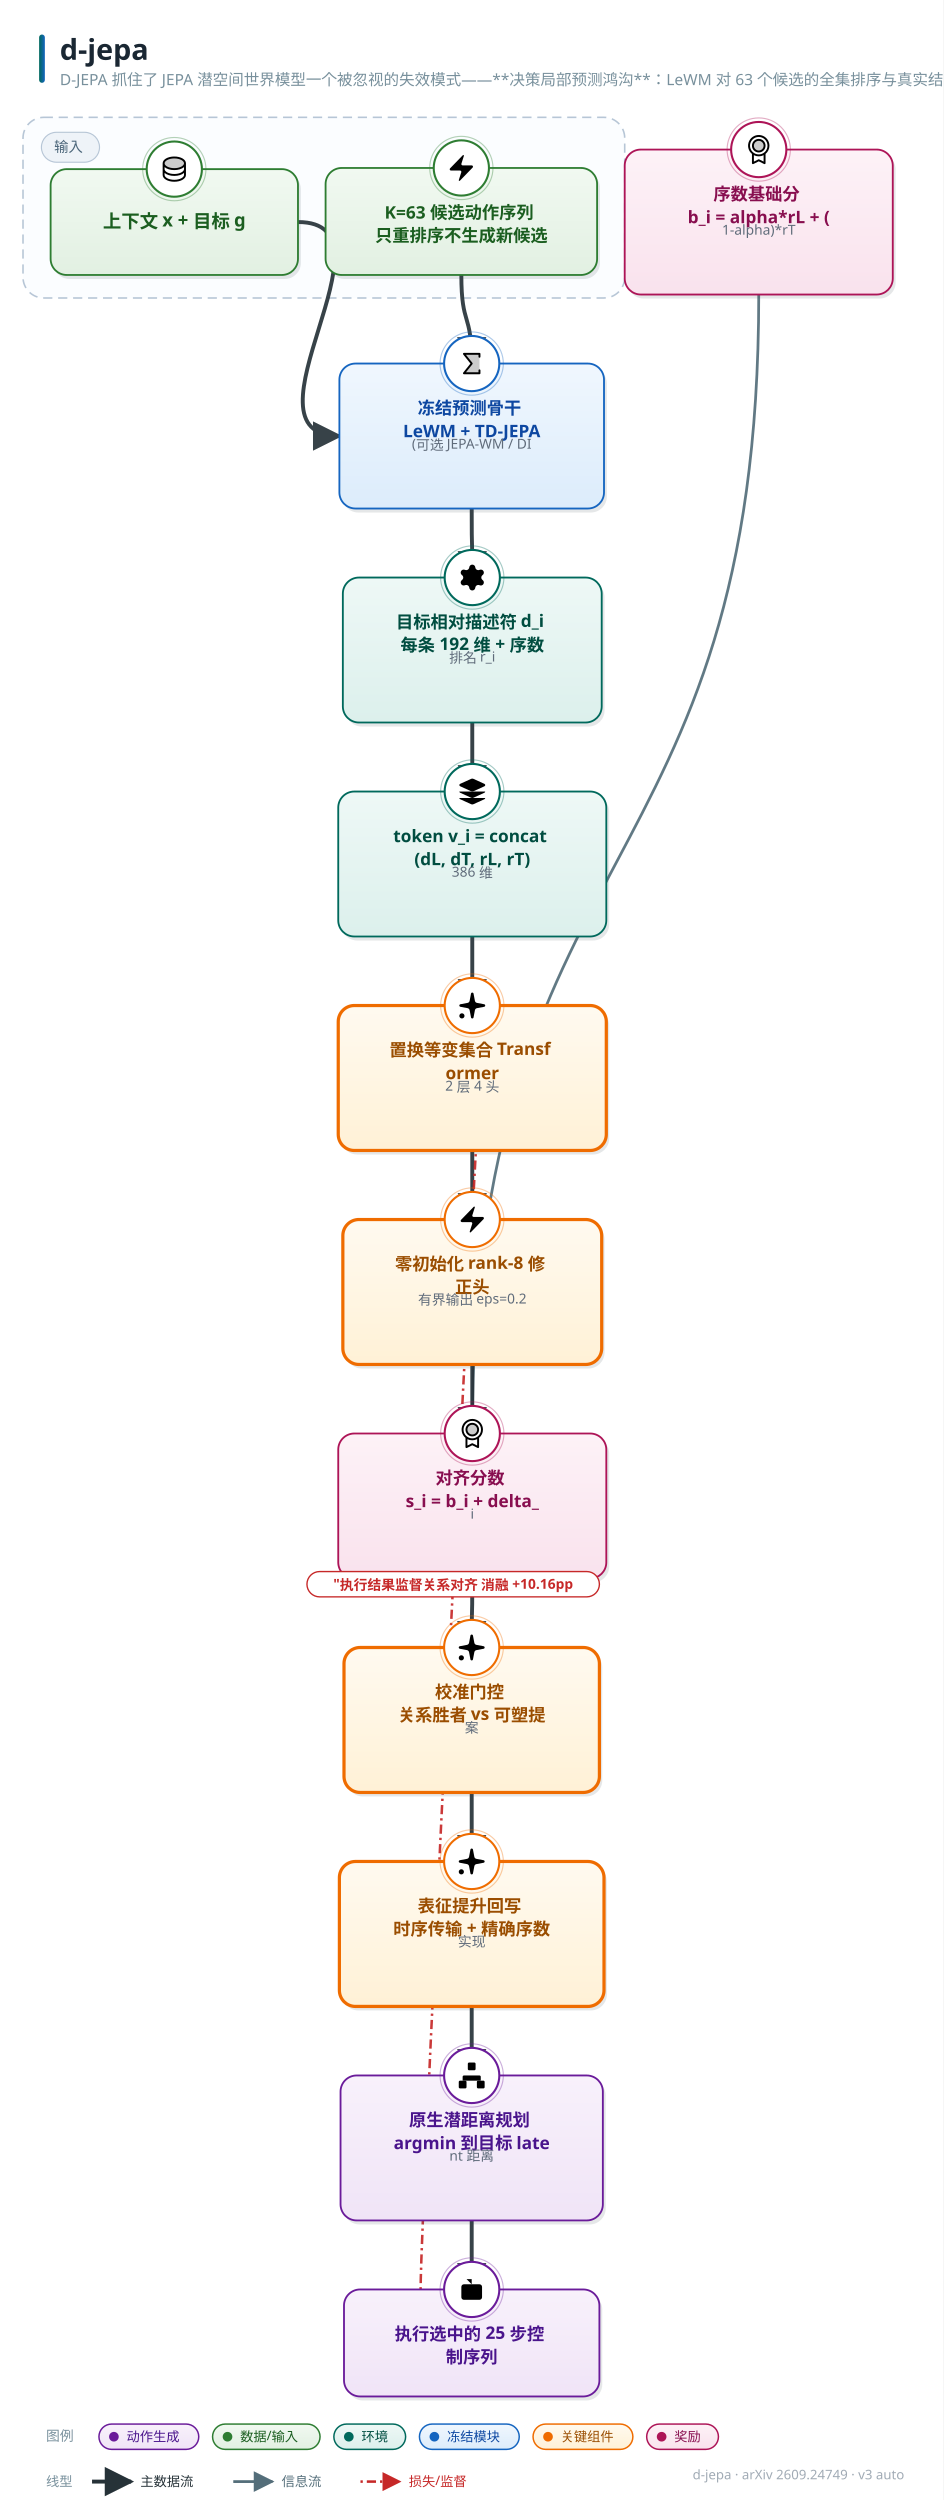
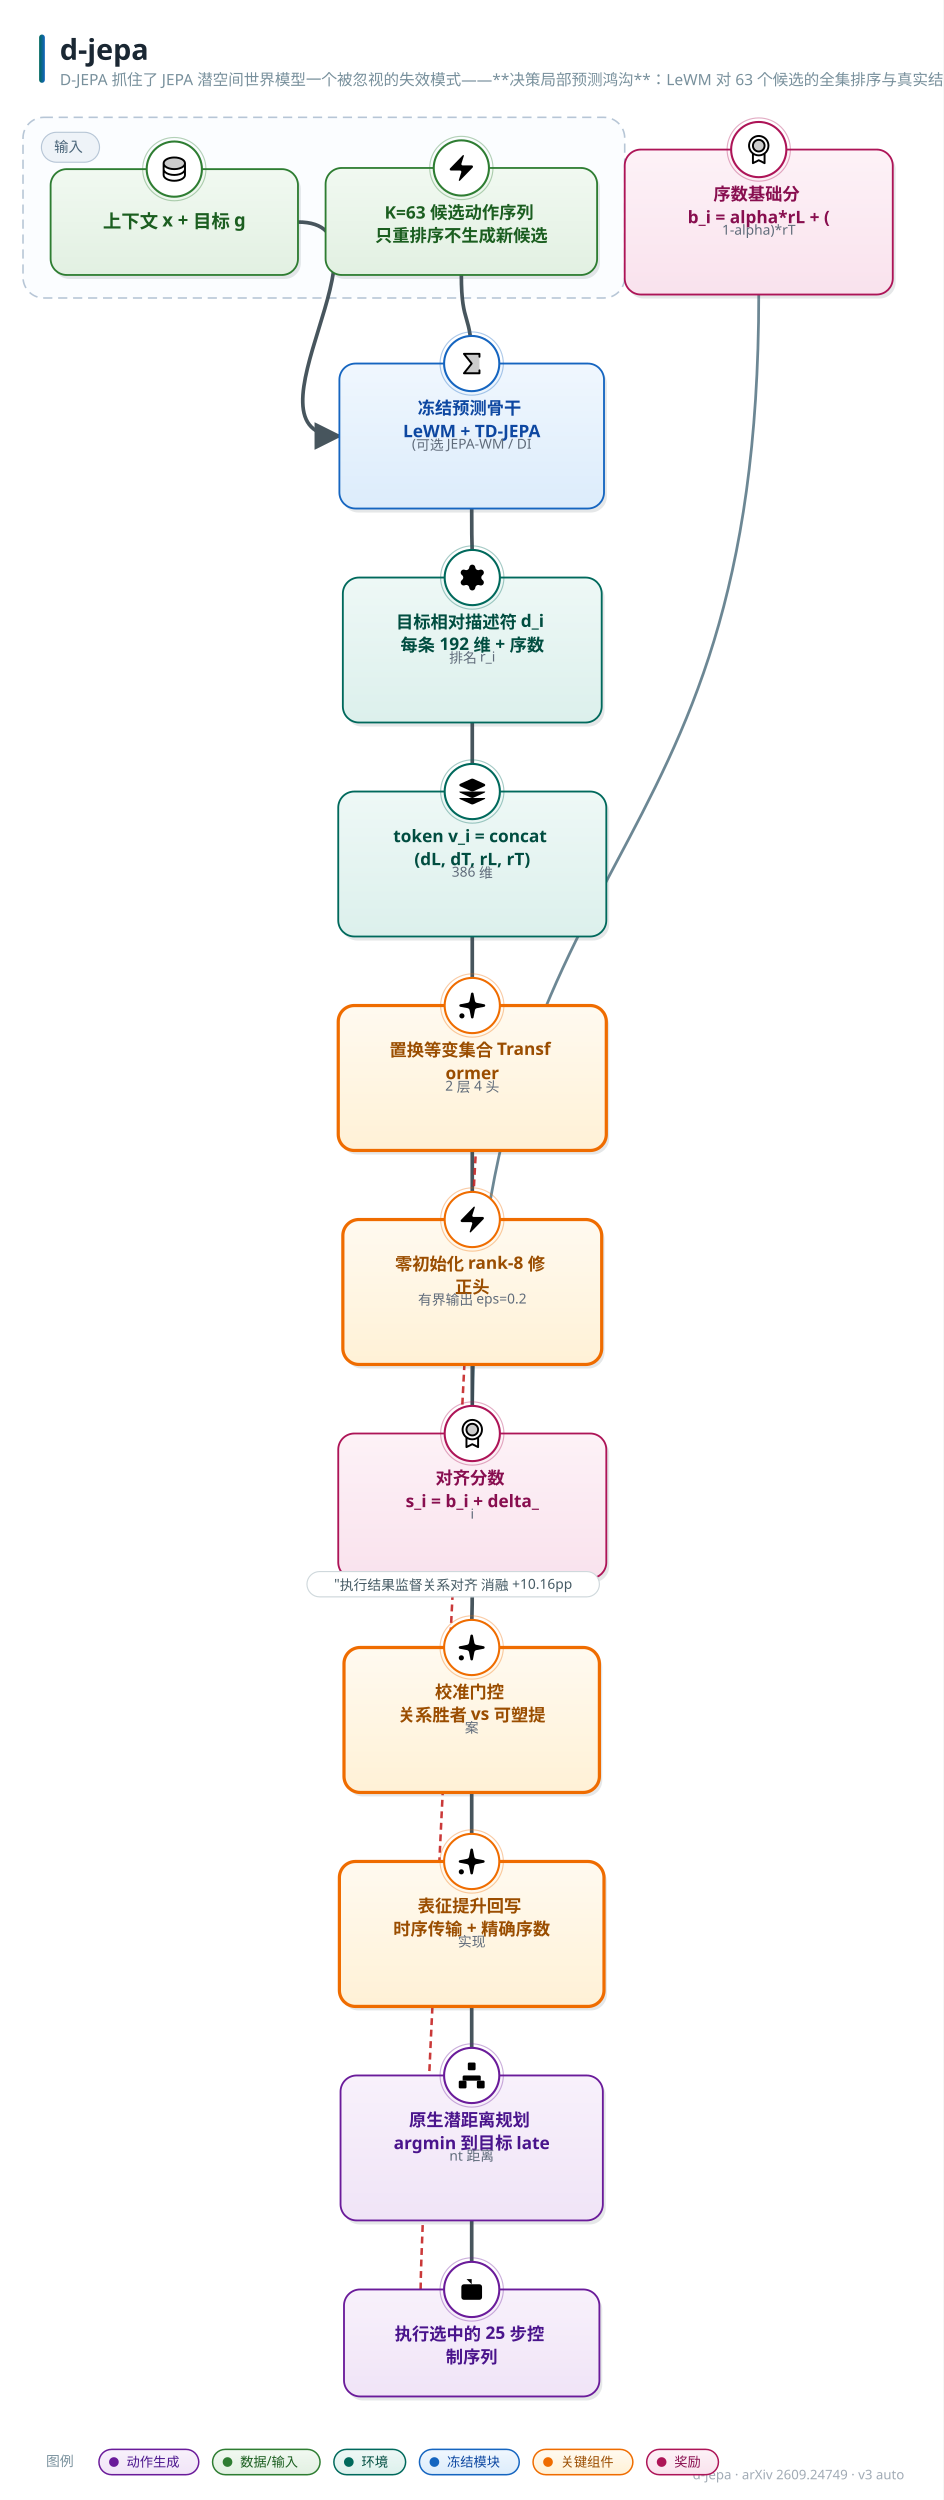
<svg xmlns="http://www.w3.org/2000/svg" width="820" height="2173" viewBox="0 0 820 2173" font-family="'PingFang SC','Hiragino Sans GB','Microsoft YaHei','Segoe UI',sans-serif">
  <style>text{font-family:'PingFang SC','Hiragino Sans GB','Microsoft YaHei','Segoe UI',sans-serif;} .lbl{font-weight:700;}</style>
  <defs>
    <linearGradient id="g-data" x1="0" y1="0" x2="0" y2="1">
      <stop offset="0" stop-color="#f1f9f1" />
      <stop offset="1" stop-color="#e2f0e2" />
    </linearGradient>
    <linearGradient id="g-frozen" x1="0" y1="0" x2="0" y2="1">
      <stop offset="0" stop-color="#f0f7fe" />
      <stop offset="1" stop-color="#dcecfb" />
    </linearGradient>
    <linearGradient id="g-train" x1="0" y1="0" x2="0" y2="1">
      <stop offset="0" stop-color="#fff6e8" />
      <stop offset="1" stop-color="#ffedd4" />
    </linearGradient>
    <linearGradient id="g-loss" x1="0" y1="0" x2="0" y2="1">
      <stop offset="0" stop-color="#fdf0f1" />
      <stop offset="1" stop-color="#f9e0e2" />
    </linearGradient>
    <linearGradient id="g-act" x1="0" y1="0" x2="0" y2="1">
      <stop offset="0" stop-color="#f8f1fb" />
      <stop offset="1" stop-color="#f0e4f7" />
    </linearGradient>
    <linearGradient id="g-loop" x1="0" y1="0" x2="0" y2="1">
      <stop offset="0" stop-color="#f2f5f7" />
      <stop offset="1" stop-color="#e6ebee" />
    </linearGradient>
    <linearGradient id="g-env" x1="0" y1="0" x2="0" y2="1">
      <stop offset="0" stop-color="#eef8f6" />
      <stop offset="1" stop-color="#dcf0ec" />
    </linearGradient>
    <linearGradient id="g-mem" x1="0" y1="0" x2="0" y2="1">
      <stop offset="0" stop-color="#fffef0" />
      <stop offset="1" stop-color="#fdf6d8" />
    </linearGradient>
    <linearGradient id="g-reward" x1="0" y1="0" x2="0" y2="1">
      <stop offset="0" stop-color="#fdf2f7" />
      <stop offset="1" stop-color="#f9e2ed" />
    </linearGradient>
    <linearGradient id="g-key" x1="0" y1="0" x2="0" y2="1">
      <stop offset="0" stop-color="#fffaf0" />
      <stop offset="1" stop-color="#fff1d6" />
    </linearGradient>
    <linearGradient id="g-title" x1="0" y1="0" x2="1" y2="0">
      <stop offset="0" stop-color="#00695c" />
      <stop offset="1" stop-color="#1565c0" />
    </linearGradient>
    <marker id="arr-main" viewBox="0 0 10 10" refX="9" refY="5" markerWidth="7.5" markerHeight="7.5" orient="auto-start-reverse">
-       <path d="M0 0 L10 5 L0 10 z" fill="#546e7a" />
+       <path d="M0 0 L10 5 L0 10 z" fill="#607d8b" />
    </marker>
    <marker id="arr-thick" viewBox="0 0 10 10" refX="9" refY="5" markerWidth="7.5" markerHeight="7.5" orient="auto-start-reverse">
-       <path d="M0 0 L10 5 L0 10 z" fill="#263238" />
+       <path d="M0 0 L10 5 L0 10 z" fill="#37474f" />
    </marker>
    <marker id="arr-thin" viewBox="0 0 10 10" refX="9" refY="5" markerWidth="7.5" markerHeight="7.5" orient="auto-start-reverse">
-       <path d="M0 0 L10 5 L0 10 z" fill="#9fb0bb" />
+       <path d="M0 0 L10 5 L0 10 z" fill="#90a4ae" />
    </marker>
    <marker id="arr-fb" viewBox="0 0 10 10" refX="9" refY="5" markerWidth="7.5" markerHeight="7.5" orient="auto-start-reverse">
      <path d="M0 0 L10 5 L0 10 z" fill="#1565c0" />
    </marker>
    <marker id="arr-loss" viewBox="0 0 10 10" refX="9" refY="5" markerWidth="7.5" markerHeight="7.5" orient="auto-start-reverse">
      <path d="M0 0 L10 5 L0 10 z" fill="#c62828" />
    </marker>
  </defs>
  <rect width="820" height="2173" fill="#ffffff" />
  <rect x="34" y="30" width="5" height="42" rx="2.5" fill="url(#g-title)" />
  <text x="52" y="52" font-size="25" font-weight="800" fill="#1a2733">d-jepa</text>
  <text x="52" y="74" font-size="13.5" fill="#78909c">D-JEPA 抓住了 JEPA 潜空间世界模型一个被忽视的失效模式——**决策局部预测鸿沟**：LeWM 对 63 个候选的全集排序与真实结果的 within-start Sp</text>
  <text x="786" y="2155" font-size="11.5" fill="#a0aab4" text-anchor="end">d-jepa · arXiv 2609.24749 · v3 auto</text>
  <rect x="20" y="102" width="523" height="157" rx="18" fill="#fbfdff" stroke="#b7c6d6" stroke-width="1.4" stroke-dasharray="8 5" />
  <rect x="36" y="115" width="50.5" height="26" rx="13" fill="#eef3f8" stroke="#b7c6d6" />
  <text x="47" y="132" font-size="12.5" fill="#4a6579">输入</text>
-   <path d="M 259.0 193.0 C 352.2 193.0, 201.8 379.0, 295.0 379.0" fill="none" stroke="#263238" stroke-width="3.4" marker-end="url(#arr-thick)" opacity="0.92" />
-   <path d="M 401.0 239.0 C 401.0 285.0, 410.0 270.0, 410.0 316.0" fill="none" stroke="#263238" stroke-width="3.4" marker-end="url(#arr-thick)" opacity="0.92" />
-   <path d="M 410.0 442.0 C 410.0 488.0, 410.5 456.0, 410.5 502.0" fill="none" stroke="#263238" stroke-width="3.4" marker-end="url(#arr-thick)" opacity="0.92" />
-   <path d="M 410.5 628.0 C 410.5 674.0, 410.5 642.0, 410.5 688.0" fill="none" stroke="#263238" stroke-width="3.4" marker-end="url(#arr-thick)" opacity="0.92" />
-   <path d="M 410.5 814.0 C 410.5 860.0, 410.5 828.0, 410.5 874.0" fill="none" stroke="#263238" stroke-width="3.4" marker-end="url(#arr-thick)" opacity="0.92" />
-   <path d="M 410.5 1000.0 C 410.5 1046.0, 410.5 1014.0, 410.5 1060.0" fill="none" stroke="#263238" stroke-width="3.4" marker-end="url(#arr-thick)" opacity="0.92" />
-   <path d="M 659.5 256.0 C 659.5 776.4, 410.5 725.6, 410.5 1246.0" fill="none" stroke="#546e7a" stroke-width="2.4" marker-end="url(#arr-main)" opacity="0.92" />
-   <path d="M 410.5 1186.0 C 410.5 1232.0, 410.5 1200.0, 410.5 1246.0" fill="none" stroke="#263238" stroke-width="3.4" marker-end="url(#arr-thick)" opacity="0.92" />
-   <path d="M 410.5 1372.0 C 410.5 1418.0, 410.0 1386.0, 410.0 1432.0" fill="none" stroke="#263238" stroke-width="3.4" marker-end="url(#arr-thick)" opacity="0.92" />
-   <path d="M 410.0 1558.0 C 410.0 1604.0, 410.0 1572.0, 410.0 1618.0" fill="none" stroke="#263238" stroke-width="3.4" marker-end="url(#arr-thick)" opacity="0.92" />
-   <path d="M 410.0 1744.0 C 410.0 1790.0, 410.0 1758.0, 410.0 1804.0" fill="none" stroke="#263238" stroke-width="3.4" marker-end="url(#arr-thick)" opacity="0.92" />
-   <path d="M 410.0 1930.0 C 410.0 1976.0, 410.0 1944.0, 410.0 1990.0" fill="none" stroke="#263238" stroke-width="3.4" marker-end="url(#arr-thick)" opacity="0.92" />
-   <path d="M 365.6 1990.0 C 365.6 1916.0, 422.1 800.0, 422.1 874.0" fill="none" stroke="#c62828" stroke-width="2.2" stroke-dasharray="2 3.5 8 3.5" marker-end="url(#arr-loss)" opacity="0.92" />
+   <path d="M 259.0 193.0 C 352.2 193.0, 201.8 379.0, 295.0 379.0" fill="none" stroke="#37474f" stroke-width="3.2" marker-end="url(#arr-thick)" opacity="0.92" />
+   <path d="M 401.0 239.0 C 401.0 285.0, 410.0 270.0, 410.0 316.0" fill="none" stroke="#37474f" stroke-width="3.2" marker-end="url(#arr-thick)" opacity="0.92" />
+   <path d="M 410.0 442.0 C 410.0 488.0, 410.5 456.0, 410.5 502.0" fill="none" stroke="#37474f" stroke-width="3.2" marker-end="url(#arr-thick)" opacity="0.92" />
+   <path d="M 410.5 628.0 C 410.5 674.0, 410.5 642.0, 410.5 688.0" fill="none" stroke="#37474f" stroke-width="3.2" marker-end="url(#arr-thick)" opacity="0.92" />
+   <path d="M 410.5 814.0 C 410.5 860.0, 410.5 828.0, 410.5 874.0" fill="none" stroke="#37474f" stroke-width="3.2" marker-end="url(#arr-thick)" opacity="0.92" />
+   <path d="M 410.5 1000.0 C 410.5 1046.0, 410.5 1014.0, 410.5 1060.0" fill="none" stroke="#37474f" stroke-width="3.2" marker-end="url(#arr-thick)" opacity="0.92" />
+   <path d="M 659.5 256.0 C 659.5 776.4, 410.5 725.6, 410.5 1246.0" fill="none" stroke="#607d8b" stroke-width="2.4" marker-end="url(#arr-main)" opacity="0.92" />
+   <path d="M 410.5 1186.0 C 410.5 1232.0, 410.5 1200.0, 410.5 1246.0" fill="none" stroke="#37474f" stroke-width="3.2" marker-end="url(#arr-thick)" opacity="0.92" />
+   <path d="M 410.5 1372.0 C 410.5 1418.0, 410.0 1386.0, 410.0 1432.0" fill="none" stroke="#37474f" stroke-width="3.2" marker-end="url(#arr-thick)" opacity="0.92" />
+   <path d="M 410.0 1558.0 C 410.0 1604.0, 410.0 1572.0, 410.0 1618.0" fill="none" stroke="#37474f" stroke-width="3.2" marker-end="url(#arr-thick)" opacity="0.92" />
+   <path d="M 410.0 1744.0 C 410.0 1790.0, 410.0 1758.0, 410.0 1804.0" fill="none" stroke="#37474f" stroke-width="3.2" marker-end="url(#arr-thick)" opacity="0.92" />
+   <path d="M 410.0 1930.0 C 410.0 1976.0, 410.0 1944.0, 410.0 1990.0" fill="none" stroke="#37474f" stroke-width="3.2" marker-end="url(#arr-thick)" opacity="0.92" />
+   <path d="M 365.6 1990.0 C 365.6 1916.0, 422.1 800.0, 422.1 874.0" fill="none" stroke="#c62828" stroke-width="2.2" stroke-dasharray="6 4" marker-end="url(#arr-loss)" opacity="0.92" />
  <rect x="46.5" y="150.5" width="215" height="92" rx="14" fill="#37474f" opacity="0.13" />
  <rect x="44" y="147" width="215" height="92" rx="14" fill="url(#g-data)" stroke="#2e7d32" stroke-width="1.6" />
  <circle cx="151.5" cy="147" r="24" fill="#ffffff" stroke="#2e7d32" stroke-width="1.8" />
  <circle cx="151.5" cy="147" r="27.5" fill="none" stroke="#2e7d32" stroke-width="1" opacity="0.35" />
  <g transform="translate(138.0,133.5) scale(0.1055)">
    <path d="M216,80c0,26.51-39.4,48-88,48S40,106.51,40,80s39.4-48,88-48S216,53.49,216,80Z" opacity="0.2" />
    <path d="M128,24C74.17,24,32,48.6,32,80v96c0,31.4,42.17,56,96,56s96-24.6,96-56V80C224,48.6,181.83,24,128,24Zm80,104c0,9.62-7.88,19.43-21.61,26.92C170.93,163.35,150.19,168,128,168s-42.93-4.65-58.39-13.08C55.88,147.43,48,137.62,48,128V111.36c17.06,15,46.23,24.64,80,24.64s62.94-9.68,80-24.64ZM69.61,53.08C85.07,44.65,105.81,40,128,40s42.93,4.65,58.39,13.08C200.12,60.57,208,70.38,208,80s-7.88,19.43-21.61,26.92C170.93,115.35,150.19,120,128,120s-42.93-4.65-58.39-13.08C55.88,99.43,48,89.62,48,80S55.88,60.57,69.61,53.08ZM186.39,202.92C170.93,211.35,150.19,216,128,216s-42.93-4.65-58.39-13.08C55.88,195.43,48,185.62,48,176V159.36c17.06,15,46.23,24.64,80,24.64s62.94-9.68,80-24.64V176C208,185.62,200.12,195.43,186.39,202.92Z" />
  </g>
  <text x="151.5" y="198" font-size="16" class="lbl" fill="#1b5e20" text-anchor="middle">上下文 x + 目标 g</text>
  <rect x="285.5" y="149.5" width="236" height="93" rx="14" fill="#37474f" opacity="0.13" />
  <rect x="283" y="146" width="236" height="93" rx="14" fill="url(#g-data)" stroke="#2e7d32" stroke-width="1.6" />
  <circle cx="401.0" cy="146" r="24" fill="#ffffff" stroke="#2e7d32" stroke-width="1.8" />
  <circle cx="401.0" cy="146" r="27.5" fill="none" stroke="#2e7d32" stroke-width="1" opacity="0.35" />
  <g transform="translate(387.5,132.5) scale(1.125)">
    <path d="M4 14a1 1 0 0 1-.78-1.63l9.9-10.2a.5.5 0 0 1 .86.46l-1.92 6.02A1 1 0 0 0 13 10h7a1 1 0 0 1 .78 1.63l-9.9 10.2a.5.5 0 0 1-.86-.46l1.92-6.02A1 1 0 0 0 11 14z" />
  </g>
  <text x="401.0" y="190" font-size="15" class="lbl" fill="#1b5e20" text-anchor="middle">
    <tspan x="401.0" dy="0">K=63 候选动作序列</tspan>
    <tspan x="401.0" dy="20">只重排序不生成新候选</tspan>
  </text>
  <rect x="297.5" y="319.5" width="230" height="126" rx="14" fill="#37474f" opacity="0.13" />
  <rect x="295" y="316" width="230" height="126" rx="14" fill="url(#g-frozen)" stroke="#1565c0" stroke-width="1.6" />
  <circle cx="410.0" cy="316" r="24" fill="#ffffff" stroke="#1565c0" stroke-width="1.8" />
  <circle cx="410.0" cy="316" r="27.5" fill="none" stroke="#1565c0" stroke-width="1" opacity="0.35" />
  <g transform="translate(396.5,302.5) scale(0.1055)">
    <path d="M192,48V208H64l64-80L64,48Z" opacity="0.2" />
    <path d="M184,72V56H80.65l53.6,67a8,8,0,0,1,0,10l-53.6,67H184V184a8,8,0,0,1,16,0v24a8,8,0,0,1-8,8H64a8,8,0,0,1-6.25-13l60-75-60-75A8,8,0,0,1,64,40H192a8,8,0,0,1,8,8V72a8,8,0,0,1-16,0Z" />
  </g>
  <text x="410.0" y="360" font-size="15" class="lbl" fill="#0d47a1" text-anchor="middle">
    <tspan x="410.0" dy="0">冻结预测骨干</tspan>
    <tspan x="410.0" dy="20">LeWM + TD-JEPA</tspan>
  </text>
  <text x="410.0" y="390" font-size="12" fill="#5f6b7a" text-anchor="middle">(可选 JEPA-WM / DI</text>
  <rect x="300.5" y="505.5" width="225" height="126" rx="14" fill="#37474f" opacity="0.13" />
  <rect x="298" y="502" width="225" height="126" rx="14" fill="url(#g-env)" stroke="#00695c" stroke-width="1.6" />
  <circle cx="410.5" cy="502" r="24" fill="#ffffff" stroke="#00695c" stroke-width="1.8" />
  <circle cx="410.5" cy="502" r="27.5" fill="none" stroke="#00695c" stroke-width="1" opacity="0.35" />
  <g transform="translate(397.0,488.5) scale(1.125)">
    <path d="M9.671 4.136a2.34 2.34 0 0 1 4.659 0 2.34 2.34 0 0 0 3.319 1.915 2.34 2.34 0 0 1 2.33 4.033 2.34 2.34 0 0 0 0 3.831 2.34 2.34 0 0 1-2.33 4.033 2.34 2.34 0 0 0-3.319 1.915 2.34 2.34 0 0 1-4.659 0 2.34 2.34 0 0 0-3.32-1.915 2.34 2.34 0 0 1-2.33-4.033 2.34 2.34 0 0 0 0-3.831A2.34 2.34 0 0 1 6.35 6.051a2.34 2.34 0 0 0 3.319-1.915" />
    <circle cx="12" cy="12" r="3" />
  </g>
  <text x="410.5" y="546" font-size="15" class="lbl" fill="#004d40" text-anchor="middle">
    <tspan x="410.5" dy="0">目标相对描述符 d_i</tspan>
    <tspan x="410.5" dy="20">每条 192 维 + 序数</tspan>
  </text>
  <text x="410.5" y="576" font-size="12" fill="#5f6b7a" text-anchor="middle">排名 r_i</text>
  <rect x="296.5" y="691.5" width="233" height="126" rx="14" fill="#37474f" opacity="0.13" />
  <rect x="294" y="688" width="233" height="126" rx="14" fill="url(#g-env)" stroke="#00695c" stroke-width="1.6" />
  <circle cx="410.5" cy="688" r="24" fill="#ffffff" stroke="#00695c" stroke-width="1.8" />
  <circle cx="410.5" cy="688" r="27.5" fill="none" stroke="#00695c" stroke-width="1" opacity="0.35" />
  <g transform="translate(397.0,674.5) scale(1.125)">
    <path d="M12.83 2.18a2 2 0 0 0-1.66 0L2.6 6.08a1 1 0 0 0 0 1.83l8.58 3.91a2 2 0 0 0 1.66 0l8.58-3.9a1 1 0 0 0 0-1.83z" />
    <path d="M2 12a1 1 0 0 0 .58.91l8.6 3.91a2 2 0 0 0 1.65 0l8.58-3.9A1 1 0 0 0 22 12" />
    <path d="M2 17a1 1 0 0 0 .58.91l8.6 3.91a2 2 0 0 0 1.65 0l8.58-3.9A1 1 0 0 0 22 17" />
  </g>
  <text x="410.5" y="732" font-size="15" class="lbl" fill="#004d40" text-anchor="middle">
    <tspan x="410.5" dy="0">token v_i = concat</tspan>
    <tspan x="410.5" dy="20">(dL, dT, rL, rT)</tspan>
  </text>
  <text x="410.5" y="762" font-size="12" fill="#5f6b7a" text-anchor="middle">386 维</text>
  <rect x="296.5" y="877.5" width="233" height="126" rx="14" fill="#37474f" opacity="0.13" />
  <rect x="294" y="874" width="233" height="126" rx="14" fill="url(#g-key)" stroke="#ef6c00" stroke-width="2.8" />
  <circle cx="410.5" cy="874" r="24" fill="#ffffff" stroke="#ef6c00" stroke-width="1.8" />
  <circle cx="410.5" cy="874" r="27.5" fill="none" stroke="#ef6c00" stroke-width="1" opacity="0.35" />
  <g transform="translate(397.0,860.5) scale(1.125)">
    <path d="M11.017 2.814a1 1 0 0 1 1.966 0l1.051 5.558a2 2 0 0 0 1.594 1.594l5.558 1.051a1 1 0 0 1 0 1.966l-5.558 1.051a2 2 0 0 0-1.594 1.594l-1.051 5.558a1 1 0 0 1-1.966 0l-1.051-5.558a2 2 0 0 0-1.594-1.594l-5.558-1.051a1 1 0 0 1 0-1.966l5.558-1.051a2 2 0 0 0 1.594-1.594z" />
    <path d="M20 2v4" />
    <path d="M22 4h-4" />
    <circle cx="4" cy="20" r="2" />
  </g>
  <text x="410.5" y="918" font-size="15" class="lbl" fill="#9a4d00" text-anchor="middle">
    <tspan x="410.5" dy="0">置换等变集合 Transf</tspan>
    <tspan x="410.5" dy="20">ormer</tspan>
  </text>
  <text x="410.5" y="948" font-size="12" fill="#5f6b7a" text-anchor="middle">2 层 4 头</text>
  <rect x="300.5" y="1063.5" width="225" height="126" rx="14" fill="#37474f" opacity="0.13" />
  <rect x="298" y="1060" width="225" height="126" rx="14" fill="url(#g-key)" stroke="#ef6c00" stroke-width="2.8" />
  <circle cx="410.5" cy="1060" r="24" fill="#ffffff" stroke="#ef6c00" stroke-width="1.8" />
  <circle cx="410.5" cy="1060" r="27.5" fill="none" stroke="#ef6c00" stroke-width="1" opacity="0.35" />
  <g transform="translate(397.0,1046.5) scale(1.125)">
    <path d="M4 14a1 1 0 0 1-.78-1.63l9.9-10.2a.5.5 0 0 1 .86.46l-1.92 6.02A1 1 0 0 0 13 10h7a1 1 0 0 1 .78 1.63l-9.9 10.2a.5.5 0 0 1-.86-.46l1.92-6.02A1 1 0 0 0 11 14z" />
  </g>
  <text x="410.5" y="1104" font-size="15" class="lbl" fill="#9a4d00" text-anchor="middle">
    <tspan x="410.5" dy="0">零初始化 rank-8 修</tspan>
    <tspan x="410.5" dy="20">正头</tspan>
  </text>
  <text x="410.5" y="1134" font-size="12" fill="#5f6b7a" text-anchor="middle">有界输出 eps=0.2</text>
  <rect x="545.5" y="133.5" width="233" height="126" rx="14" fill="#37474f" opacity="0.13" />
  <rect x="543" y="130" width="233" height="126" rx="14" fill="url(#g-reward)" stroke="#ad1457" stroke-width="1.6" />
  <circle cx="659.5" cy="130" r="24" fill="#ffffff" stroke="#ad1457" stroke-width="1.8" />
  <circle cx="659.5" cy="130" r="27.5" fill="none" stroke="#ad1457" stroke-width="1" opacity="0.35" />
  <g transform="translate(646.0,116.5) scale(0.1055)">
    <path d="M176,96a48,48,0,1,1-48-48A48,48,0,0,1,176,96Z" opacity="0.2" />
    <path d="M216,96A88,88,0,1,0,72,163.83V240a8,8,0,0,0,11.58,7.16L128,225l44.43,22.21A8.07,8.07,0,0,0,176,248a8,8,0,0,0,8-8V163.83A87.85,87.85,0,0,0,216,96ZM56,96a72,72,0,1,1,72,72A72.08,72.08,0,0,1,56,96ZM168,227.06l-36.43-18.21a8,8,0,0,0-7.16,0L88,227.06V174.37a87.89,87.89,0,0,0,80,0ZM128,152A56,56,0,1,0,72,96,56.06,56.06,0,0,0,128,152Zm0-96A40,40,0,1,1,88,96,40,40,0,0,1,128,56Z" />
  </g>
  <text x="659.5" y="174" font-size="15" class="lbl" fill="#880e4f" text-anchor="middle">
    <tspan x="659.5" dy="0">序数基础分</tspan>
    <tspan x="659.5" dy="20">b_i = alpha*rL + (</tspan>
  </text>
  <text x="659.5" y="204" font-size="12" fill="#5f6b7a" text-anchor="middle">1-alpha)*rT</text>
  <rect x="296.5" y="1249.5" width="233" height="126" rx="14" fill="#37474f" opacity="0.13" />
  <rect x="294" y="1246" width="233" height="126" rx="14" fill="url(#g-reward)" stroke="#ad1457" stroke-width="1.6" />
  <circle cx="410.5" cy="1246" r="24" fill="#ffffff" stroke="#ad1457" stroke-width="1.8" />
  <circle cx="410.5" cy="1246" r="27.5" fill="none" stroke="#ad1457" stroke-width="1" opacity="0.35" />
  <g transform="translate(397.0,1232.5) scale(0.1055)">
    <path d="M176,96a48,48,0,1,1-48-48A48,48,0,0,1,176,96Z" opacity="0.2" />
    <path d="M216,96A88,88,0,1,0,72,163.83V240a8,8,0,0,0,11.58,7.16L128,225l44.43,22.21A8.07,8.07,0,0,0,176,248a8,8,0,0,0,8-8V163.83A87.85,87.85,0,0,0,216,96ZM56,96a72,72,0,1,1,72,72A72.08,72.08,0,0,1,56,96ZM168,227.06l-36.43-18.21a8,8,0,0,0-7.16,0L88,227.06V174.37a87.89,87.89,0,0,0,80,0ZM128,152A56,56,0,1,0,72,96,56.06,56.06,0,0,0,128,152Zm0-96A40,40,0,1,1,88,96,40,40,0,0,1,128,56Z" />
  </g>
  <text x="410.5" y="1290" font-size="15" class="lbl" fill="#880e4f" text-anchor="middle">
    <tspan x="410.5" dy="0">对齐分数</tspan>
    <tspan x="410.5" dy="20">s_i = b_i + delta_</tspan>
  </text>
  <text x="410.5" y="1320" font-size="12" fill="#5f6b7a" text-anchor="middle">i</text>
  <rect x="301.5" y="1435.5" width="222" height="126" rx="14" fill="#37474f" opacity="0.13" />
  <rect x="299" y="1432" width="222" height="126" rx="14" fill="url(#g-key)" stroke="#ef6c00" stroke-width="2.8" />
  <circle cx="410.0" cy="1432" r="24" fill="#ffffff" stroke="#ef6c00" stroke-width="1.8" />
  <circle cx="410.0" cy="1432" r="27.5" fill="none" stroke="#ef6c00" stroke-width="1" opacity="0.35" />
  <g transform="translate(396.5,1418.5) scale(1.125)">
    <path d="M11.017 2.814a1 1 0 0 1 1.966 0l1.051 5.558a2 2 0 0 0 1.594 1.594l5.558 1.051a1 1 0 0 1 0 1.966l-5.558 1.051a2 2 0 0 0-1.594 1.594l-1.051 5.558a1 1 0 0 1-1.966 0l-1.051-5.558a2 2 0 0 0-1.594-1.594l-5.558-1.051a1 1 0 0 1 0-1.966l5.558-1.051a2 2 0 0 0 1.594-1.594z" />
    <path d="M20 2v4" />
    <path d="M22 4h-4" />
    <circle cx="4" cy="20" r="2" />
  </g>
  <text x="410.0" y="1476" font-size="15" class="lbl" fill="#9a4d00" text-anchor="middle">
    <tspan x="410.0" dy="0">校准门控</tspan>
    <tspan x="410.0" dy="20">关系胜者 vs 可塑提</tspan>
  </text>
  <text x="410.0" y="1506" font-size="12" fill="#5f6b7a" text-anchor="middle">案</text>
  <rect x="297.5" y="1621.5" width="230" height="126" rx="14" fill="#37474f" opacity="0.13" />
  <rect x="295" y="1618" width="230" height="126" rx="14" fill="url(#g-key)" stroke="#ef6c00" stroke-width="2.8" />
  <circle cx="410.0" cy="1618" r="24" fill="#ffffff" stroke="#ef6c00" stroke-width="1.8" />
  <circle cx="410.0" cy="1618" r="27.5" fill="none" stroke="#ef6c00" stroke-width="1" opacity="0.35" />
  <g transform="translate(396.5,1604.5) scale(1.125)">
    <path d="M11.017 2.814a1 1 0 0 1 1.966 0l1.051 5.558a2 2 0 0 0 1.594 1.594l5.558 1.051a1 1 0 0 1 0 1.966l-5.558 1.051a2 2 0 0 0-1.594 1.594l-1.051 5.558a1 1 0 0 1-1.966 0l-1.051-5.558a2 2 0 0 0-1.594-1.594l-5.558-1.051a1 1 0 0 1 0-1.966l5.558-1.051a2 2 0 0 0 1.594-1.594z" />
    <path d="M20 2v4" />
    <path d="M22 4h-4" />
    <circle cx="4" cy="20" r="2" />
  </g>
  <text x="410.0" y="1662" font-size="15" class="lbl" fill="#9a4d00" text-anchor="middle">
    <tspan x="410.0" dy="0">表征提升回写</tspan>
    <tspan x="410.0" dy="20">时序传输 + 精确序数</tspan>
  </text>
  <text x="410.0" y="1692" font-size="12" fill="#5f6b7a" text-anchor="middle">实现</text>
  <rect x="298.5" y="1807.5" width="228" height="126" rx="14" fill="#37474f" opacity="0.13" />
  <rect x="296" y="1804" width="228" height="126" rx="14" fill="url(#g-act)" stroke="#6a1b9a" stroke-width="1.6" />
  <circle cx="410.0" cy="1804" r="24" fill="#ffffff" stroke="#6a1b9a" stroke-width="1.8" />
  <circle cx="410.0" cy="1804" r="27.5" fill="none" stroke="#6a1b9a" stroke-width="1" opacity="0.35" />
  <g transform="translate(396.5,1790.5) scale(1.125)">
    <rect x="16" y="16" width="6" height="6" rx="1" />
    <rect x="2" y="16" width="6" height="6" rx="1" />
    <rect x="9" y="2" width="6" height="6" rx="1" />
    <path d="M5 16v-3a1 1 0 0 1 1-1h12a1 1 0 0 1 1 1v3" />
    <path d="M12 12V8" />
  </g>
  <text x="410.0" y="1848" font-size="15" class="lbl" fill="#4a148c" text-anchor="middle">
    <tspan x="410.0" dy="0">原生潜距离规划</tspan>
    <tspan x="410.0" dy="20">argmin 到目标 late</tspan>
  </text>
  <text x="410.0" y="1878" font-size="12" fill="#5f6b7a" text-anchor="middle">nt 距离</text>
  <rect x="301.5" y="1993.5" width="222" height="93" rx="14" fill="#37474f" opacity="0.13" />
  <rect x="299" y="1990" width="222" height="93" rx="14" fill="url(#g-act)" stroke="#6a1b9a" stroke-width="1.6" />
  <circle cx="410.0" cy="1990" r="24" fill="#ffffff" stroke="#6a1b9a" stroke-width="1.8" />
  <circle cx="410.0" cy="1990" r="27.5" fill="none" stroke="#6a1b9a" stroke-width="1" opacity="0.35" />
  <g transform="translate(396.5,1976.5) scale(1.125)">
    <path d="M12 8V4H8" />
    <rect width="16" height="12" x="4" y="8" rx="2" />
    <path d="M2 14h2" />
    <path d="M20 14h2" />
    <path d="M15 13v2" />
    <path d="M9 13v2" />
  </g>
  <text x="410.0" y="2034" font-size="15" class="lbl" fill="#4a148c" text-anchor="middle">
    <tspan x="410.0" dy="0">执行选中的 25 步控</tspan>
    <tspan x="410.0" dy="20">制序列</tspan>
  </text>
  <g transform="translate(393.9,1377.0)">
-     <rect x="-127.1" y="-11" width="254.2" height="22" rx="11" fill="#ffffff" stroke="#c62828" stroke-width="1.2" />
-     <text y="4" font-size="12" fill="#c62828" font-weight="600" text-anchor="middle">"执行结果监督关系对齐 消融 +10.16pp </text>
-   </g>
-   <text x="40" y="2121.5" font-size="12" fill="#78909c">图例</text>
-   <g>
-     <rect x="86" y="2107" width="86.76" height="22" rx="11" fill="url(#g-act)" stroke="#6a1b9a" stroke-width="1.3" />
-     <circle cx="99" cy="2118" r="4.2" fill="#6a1b9a" />
-     <text x="110" y="2122" font-size="11.5" fill="#4a148c">动作生成</text>
-   </g>
-   <g>
-     <rect x="184.76" y="2107" width="93.43" height="22" rx="11" fill="url(#g-data)" stroke="#2e7d32" stroke-width="1.3" />
-     <circle cx="197.76" cy="2118" r="4.2" fill="#2e7d32" />
-     <text x="208.76" y="2122" font-size="11.5" fill="#1b5e20">数据/输入</text>
-   </g>
-   <g>
-     <rect x="290.19" y="2107" width="62.38" height="22" rx="11" fill="url(#g-env)" stroke="#00695c" stroke-width="1.3" />
-     <circle cx="303.19" cy="2118" r="4.2" fill="#00695c" />
-     <text x="314.19" y="2122" font-size="11.5" fill="#004d40">环境</text>
-   </g>
-   <g>
-     <rect x="364.57" y="2107" width="86.76" height="22" rx="11" fill="url(#g-frozen)" stroke="#1565c0" stroke-width="1.3" />
-     <circle cx="377.57" cy="2118" r="4.2" fill="#1565c0" />
-     <text x="388.57" y="2122" font-size="11.5" fill="#0d47a1">冻结模块</text>
-   </g>
-   <g>
-     <rect x="463.33" y="2107" width="86.76" height="22" rx="11" fill="url(#g-key)" stroke="#ef6c00" stroke-width="1.3" />
-     <circle cx="476.33" cy="2118" r="4.2" fill="#ef6c00" />
-     <text x="487.33" y="2122" font-size="11.5" fill="#9a4d00">关键组件</text>
-   </g>
-   <g>
-     <rect x="562.09" y="2107" width="62.38" height="22" rx="11" fill="url(#g-reward)" stroke="#ad1457" stroke-width="1.3" />
-     <circle cx="575.09" cy="2118" r="4.2" fill="#ad1457" />
-     <text x="586.09" y="2122" font-size="11.5" fill="#880e4f">奖励</text>
-   </g>
-   <text x="40" y="2161" font-size="11.5" fill="#78909c">线型</text>
-   <g>
-     <path d="M 80 2157 h 34" stroke="#263238" stroke-width="3.4" marker-end="url(#arr-thick)" />
-     <text x="122" y="2161" font-size="11.5" fill="#263238">主数据流</text>
-   </g>
-   <g>
-     <path d="M 202.76 2157 h 34" stroke="#546e7a" stroke-width="2.4" marker-end="url(#arr-main)" />
-     <text x="244.76" y="2161" font-size="11.5" fill="#546e7a">信息流</text>
-   </g>
-   <g>
-     <path d="M 313.33 2157 h 34" stroke="#c62828" stroke-width="2.2" stroke-dasharray="2 3.5 8 3.5" marker-end="url(#arr-loss)" />
-     <text x="355.33" y="2161" font-size="11.5" fill="#c62828">损失/监督</text>
+     <rect x="-127.1" y="-11" width="254.2" height="22" rx="11" fill="#ffffff" stroke="#cfd8dc" />
+     <text y="4" font-size="12" fill="#455a64" text-anchor="middle">"执行结果监督关系对齐 消融 +10.16pp </text>
+   </g>
+   <text x="40" y="2143.5" font-size="12" fill="#78909c">图例</text>
+   <g>
+     <rect x="86" y="2129" width="86.76" height="22" rx="11" fill="url(#g-act)" stroke="#6a1b9a" stroke-width="1.3" />
+     <circle cx="99" cy="2140" r="4.2" fill="#6a1b9a" />
+     <text x="110" y="2144" font-size="11.5" fill="#4a148c">动作生成</text>
+   </g>
+   <g>
+     <rect x="184.76" y="2129" width="93.43" height="22" rx="11" fill="url(#g-data)" stroke="#2e7d32" stroke-width="1.3" />
+     <circle cx="197.76" cy="2140" r="4.2" fill="#2e7d32" />
+     <text x="208.76" y="2144" font-size="11.5" fill="#1b5e20">数据/输入</text>
+   </g>
+   <g>
+     <rect x="290.19" y="2129" width="62.38" height="22" rx="11" fill="url(#g-env)" stroke="#00695c" stroke-width="1.3" />
+     <circle cx="303.19" cy="2140" r="4.2" fill="#00695c" />
+     <text x="314.19" y="2144" font-size="11.5" fill="#004d40">环境</text>
+   </g>
+   <g>
+     <rect x="364.57" y="2129" width="86.76" height="22" rx="11" fill="url(#g-frozen)" stroke="#1565c0" stroke-width="1.3" />
+     <circle cx="377.57" cy="2140" r="4.2" fill="#1565c0" />
+     <text x="388.57" y="2144" font-size="11.5" fill="#0d47a1">冻结模块</text>
+   </g>
+   <g>
+     <rect x="463.33" y="2129" width="86.76" height="22" rx="11" fill="url(#g-key)" stroke="#ef6c00" stroke-width="1.3" />
+     <circle cx="476.33" cy="2140" r="4.2" fill="#ef6c00" />
+     <text x="487.33" y="2144" font-size="11.5" fill="#9a4d00">关键组件</text>
+   </g>
+   <g>
+     <rect x="562.09" y="2129" width="62.38" height="22" rx="11" fill="url(#g-reward)" stroke="#ad1457" stroke-width="1.3" />
+     <circle cx="575.09" cy="2140" r="4.2" fill="#ad1457" />
+     <text x="586.09" y="2144" font-size="11.5" fill="#880e4f">奖励</text>
  </g>
</svg>
